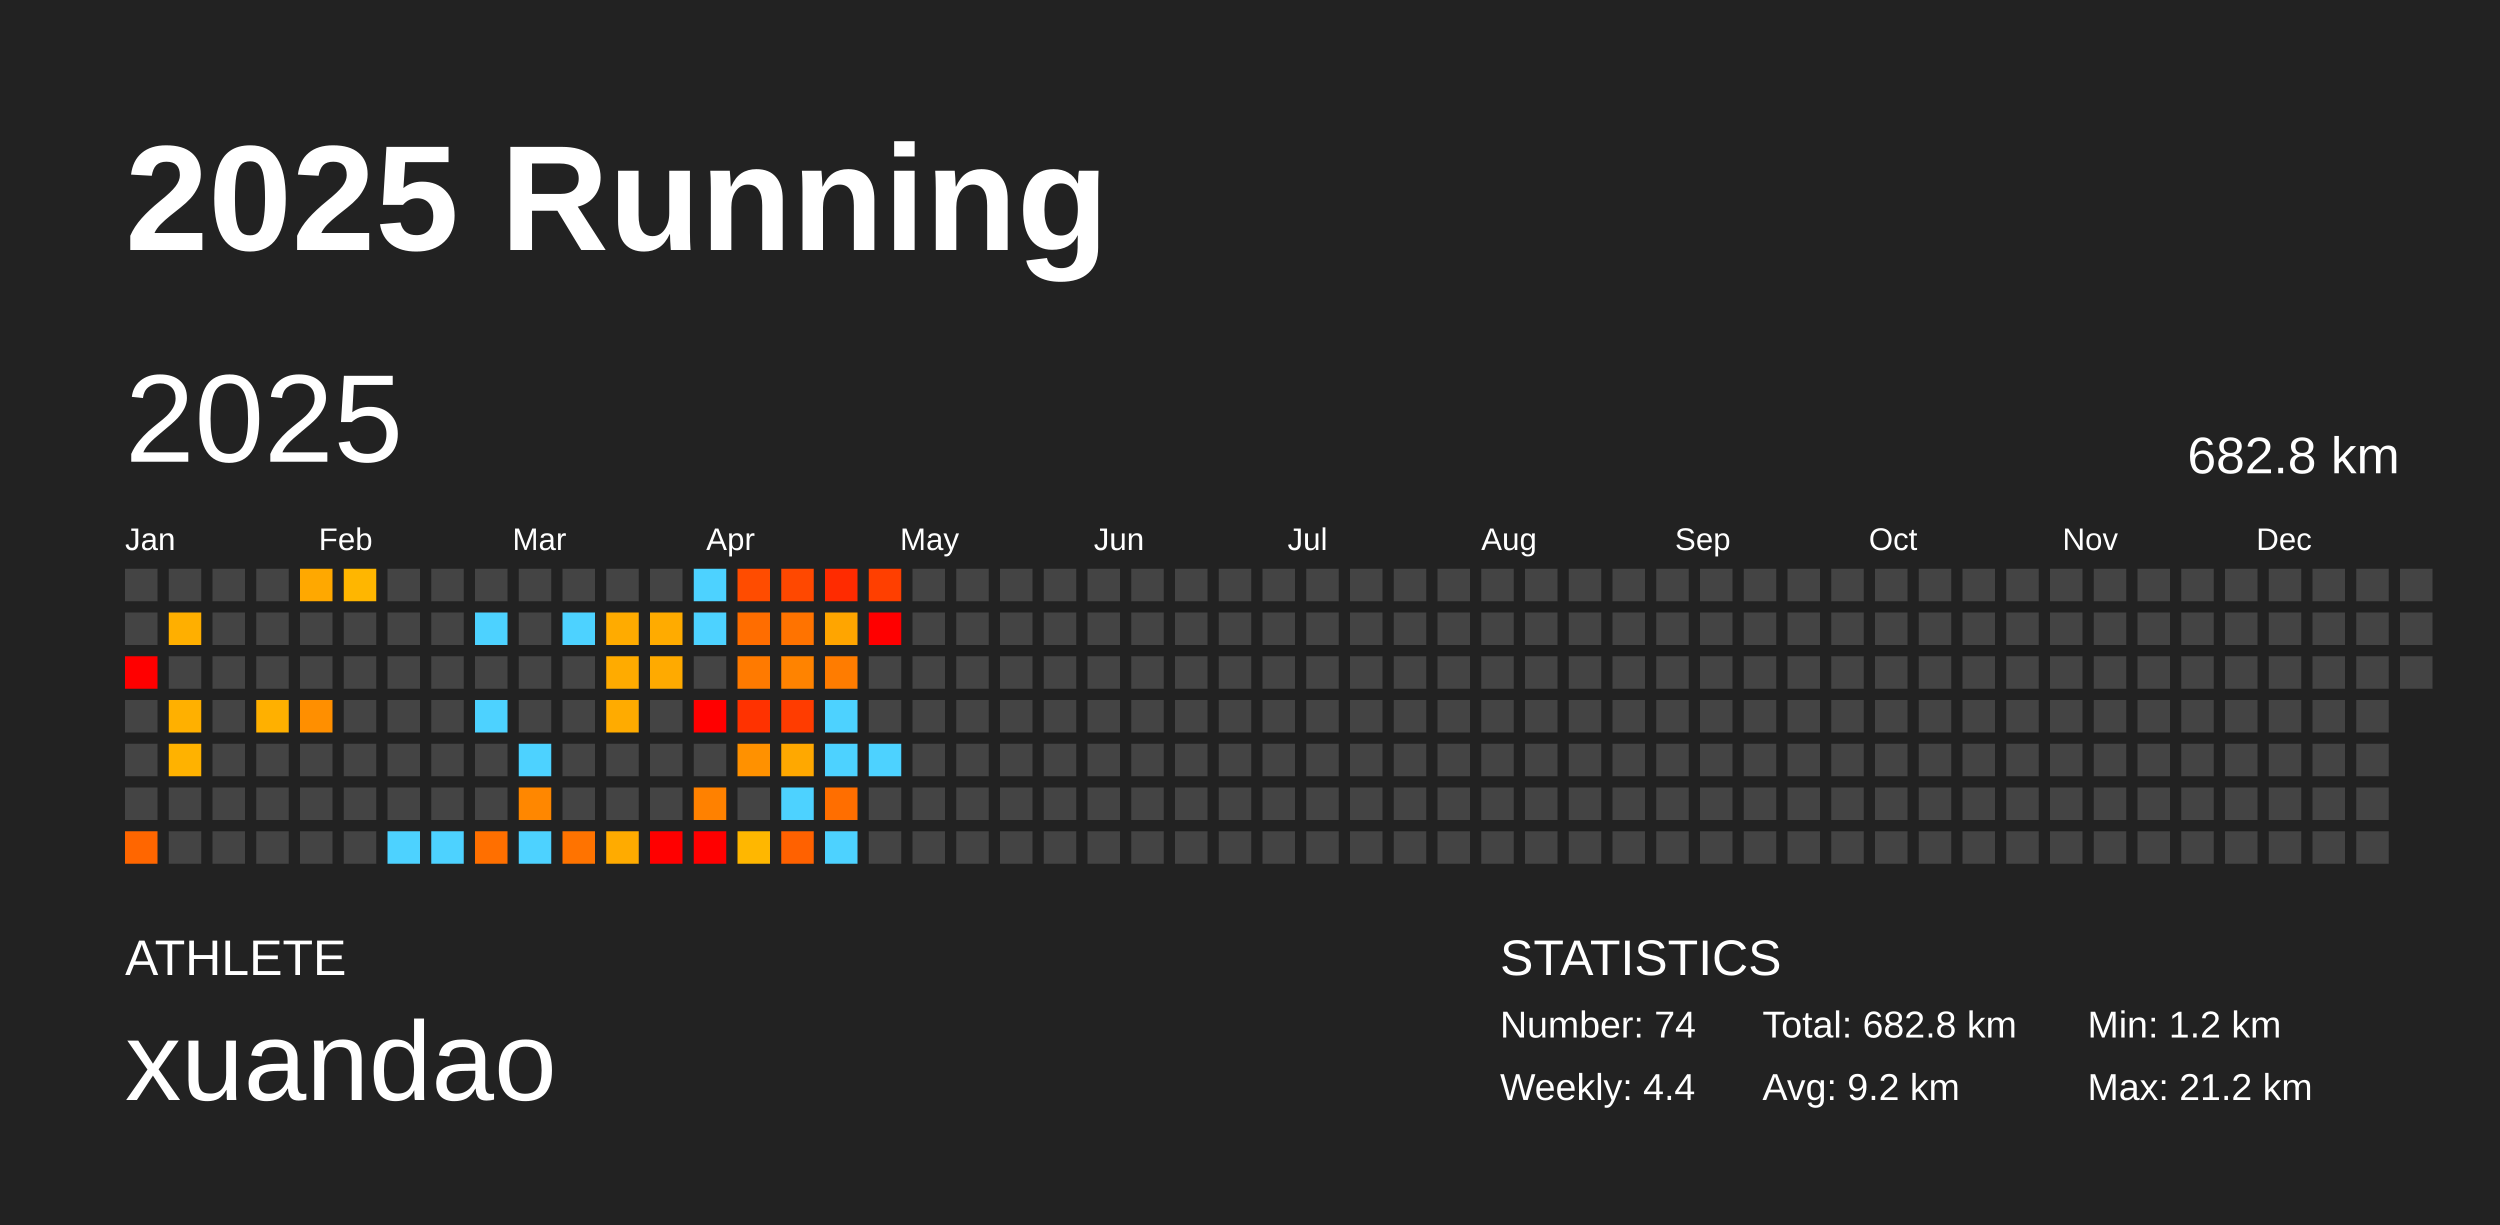
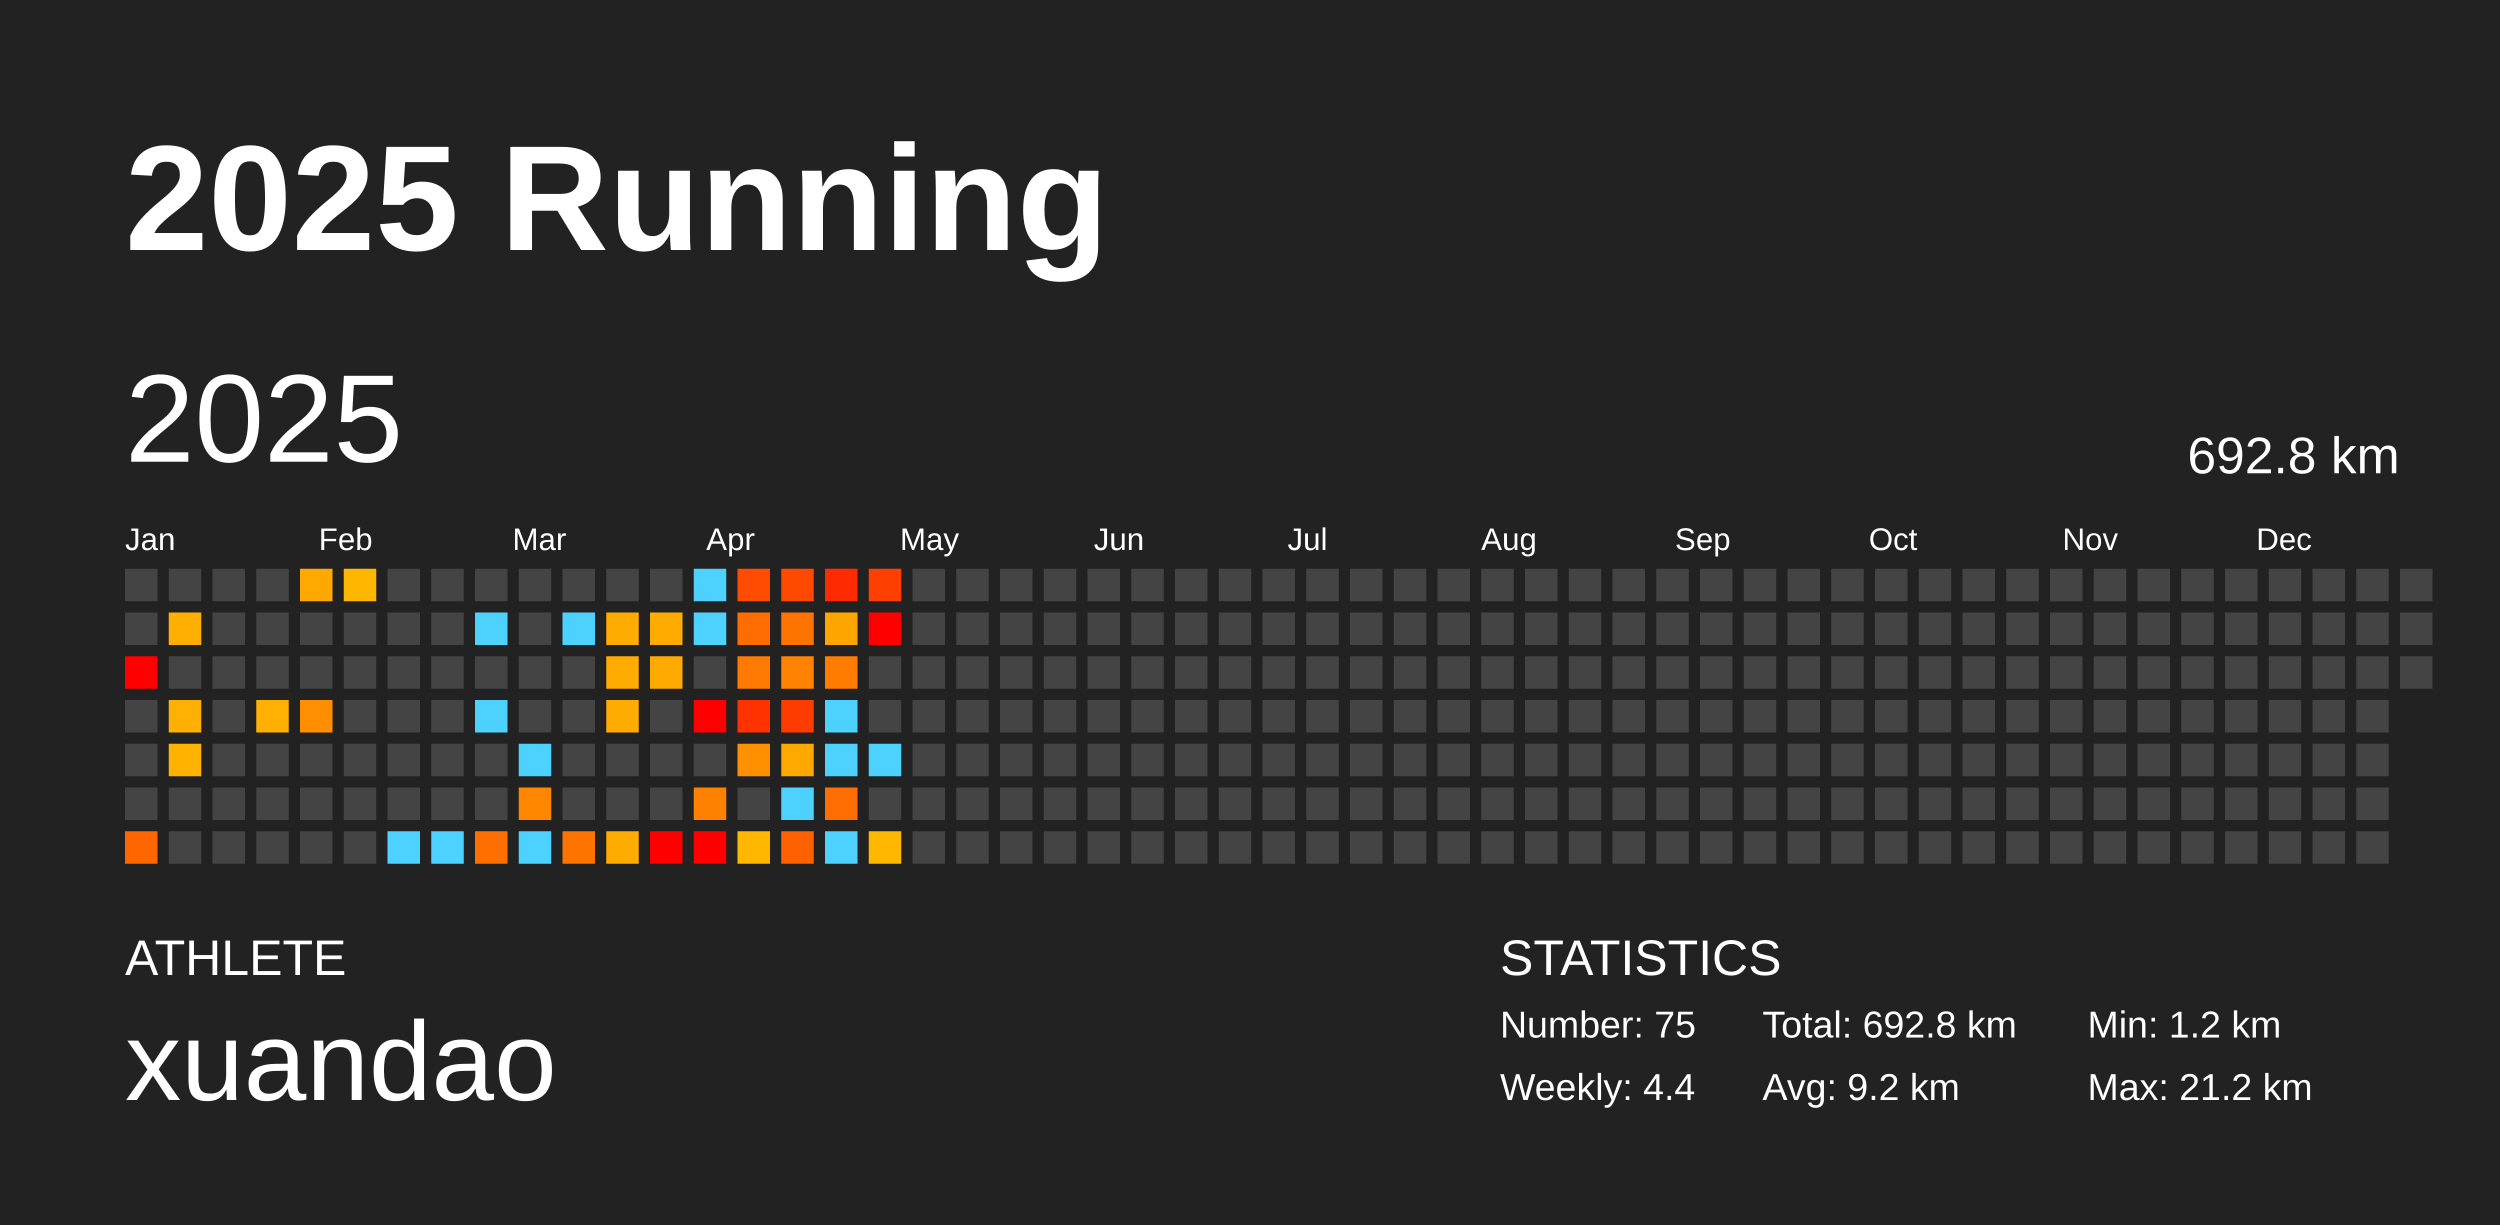
<svg xmlns="http://www.w3.org/2000/svg" baseProfile="full" height="98mm" version="1.1" viewBox="0,0,200,98" width="200mm">
  <defs />
  <rect fill="#222222" height="98" width="200" x="0" y="0" />
  <text fill="#FFFFFF" style="font-size:12px; font-family:Arial; font-weight:bold;" x="10" y="20">2025 Running</text>
  <text fill="#FFFFFF" style="font-size:4px; font-family:Arial" x="10" y="78">ATHLETE</text>
  <text fill="#FFFFFF" style="font-size:9px; font-family:Arial" x="10" y="88">xuandao</text>
  <text fill="#FFFFFF" style="font-size:4px; font-family:Arial" x="120" y="78">STATISTICS</text>
-   <text fill="#FFFFFF" style="font-size:3px; font-family:Arial" x="120" y="83">Number: 74</text>
+   <text fill="#FFFFFF" style="font-size:3px; font-family:Arial" x="120" y="83">Number: 75</text>
  <text fill="#FFFFFF" style="font-size:3px; font-family:Arial" x="120" y="88">Weekly: 4.4</text>
-   <text fill="#FFFFFF" style="font-size:3px; font-family:Arial" x="141" y="83">Total: 682.8 km</text>
+   <text fill="#FFFFFF" style="font-size:3px; font-family:Arial" x="141" y="83">Total: 692.8 km</text>
  <text fill="#FFFFFF" style="font-size:3px; font-family:Arial" x="141" y="88">Avg: 9.2 km</text>
  <text fill="#FFFFFF" style="font-size:3px; font-family:Arial" x="167" y="83">Min: 1.2 km</text>
  <text fill="#FFFFFF" style="font-size:3px; font-family:Arial" x="167" y="88">Max: 21.2 km</text>
  <text dominant-baseline="hanging" fill="#FFFFFF" style="font-size:10.0px; font-family:Arial;" x="10" y="30">2025</text>
-   <text dominant-baseline="hanging" fill="#FFFFFF" style="font-size:4.125px; font-family:Arial;" x="175" y="35">682.8 km</text>
+   <text dominant-baseline="hanging" fill="#FFFFFF" style="font-size:4.125px; font-family:Arial;" x="175" y="35">692.8 km</text>
  <text fill="#FFFFFF" style="font-size:2.5px; font-family:Arial" x="10.0" y="44">Jan</text>
  <text fill="#FFFFFF" style="font-size:2.5px; font-family:Arial" x="25.5" y="44">Feb</text>
  <text fill="#FFFFFF" style="font-size:2.5px; font-family:Arial" x="41.0" y="44">Mar</text>
  <text fill="#FFFFFF" style="font-size:2.5px; font-family:Arial" x="56.5" y="44">Apr</text>
  <text fill="#FFFFFF" style="font-size:2.5px; font-family:Arial" x="72.0" y="44">May</text>
  <text fill="#FFFFFF" style="font-size:2.5px; font-family:Arial" x="87.5" y="44">Jun</text>
  <text fill="#FFFFFF" style="font-size:2.5px; font-family:Arial" x="103.0" y="44">Jul</text>
  <text fill="#FFFFFF" style="font-size:2.5px; font-family:Arial" x="118.5" y="44">Aug</text>
  <text fill="#FFFFFF" style="font-size:2.5px; font-family:Arial" x="134.0" y="44">Sep</text>
  <text fill="#FFFFFF" style="font-size:2.5px; font-family:Arial" x="149.5" y="44">Oct</text>
  <text fill="#FFFFFF" style="font-size:2.5px; font-family:Arial" x="165.0" y="44">Nov</text>
  <text fill="#FFFFFF" style="font-size:2.5px; font-family:Arial" x="180.5" y="44">Dec</text>
  <rect fill="#444444" height="2.6" width="2.6" x="10.0" y="45.5" />
  <rect fill="#444444" height="2.6" width="2.6" x="10.0" y="49.0" />
  <rect fill="red" height="2.6" width="2.6" x="10.0" y="52.5" />
  <rect fill="#444444" height="2.6" width="2.6" x="10.0" y="56.0" />
  <rect fill="#444444" height="2.6" width="2.6" x="10.0" y="59.5" />
  <rect fill="#444444" height="2.6" width="2.6" x="10.0" y="63.0" />
  <rect fill="#ff6600" height="2.6" width="2.6" x="10.0" y="66.5" />
  <rect fill="#444444" height="2.6" width="2.6" x="13.5" y="45.5" />
  <rect fill="#ffaf00" height="2.6" width="2.6" x="13.5" y="49.0" />
  <rect fill="#444444" height="2.6" width="2.6" x="13.5" y="52.5" />
  <rect fill="#ffb000" height="2.6" width="2.6" x="13.5" y="56.0" />
  <rect fill="#ffb200" height="2.6" width="2.6" x="13.5" y="59.5" />
  <rect fill="#444444" height="2.6" width="2.6" x="13.5" y="63.0" />
  <rect fill="#444444" height="2.6" width="2.6" x="13.5" y="66.5" />
  <rect fill="#444444" height="2.6" width="2.6" x="17.0" y="45.5" />
  <rect fill="#444444" height="2.6" width="2.6" x="17.0" y="49.0" />
  <rect fill="#444444" height="2.6" width="2.6" x="17.0" y="52.5" />
  <rect fill="#444444" height="2.6" width="2.6" x="17.0" y="56.0" />
  <rect fill="#444444" height="2.6" width="2.6" x="17.0" y="59.5" />
  <rect fill="#444444" height="2.6" width="2.6" x="17.0" y="63.0" />
  <rect fill="#444444" height="2.6" width="2.6" x="17.0" y="66.5" />
  <rect fill="#444444" height="2.6" width="2.6" x="20.5" y="45.5" />
  <rect fill="#444444" height="2.6" width="2.6" x="20.5" y="49.0" />
  <rect fill="#444444" height="2.6" width="2.6" x="20.5" y="52.5" />
  <rect fill="#ffb000" height="2.6" width="2.6" x="20.5" y="56.0" />
  <rect fill="#444444" height="2.6" width="2.6" x="20.5" y="59.5" />
  <rect fill="#444444" height="2.6" width="2.6" x="20.5" y="63.0" />
  <rect fill="#444444" height="2.6" width="2.6" x="20.5" y="66.5" />
  <rect fill="#ffa800" height="2.6" width="2.6" x="24.0" y="45.5" />
  <rect fill="#444444" height="2.6" width="2.6" x="24.0" y="49.0" />
  <rect fill="#444444" height="2.6" width="2.6" x="24.0" y="52.5" />
  <rect fill="#ff8f00" height="2.6" width="2.6" x="24.0" y="56.0" />
  <rect fill="#444444" height="2.6" width="2.6" x="24.0" y="59.5" />
  <rect fill="#444444" height="2.6" width="2.6" x="24.0" y="63.0" />
  <rect fill="#444444" height="2.6" width="2.6" x="24.0" y="66.5" />
  <rect fill="#ffb600" height="2.6" width="2.6" x="27.5" y="45.5" />
  <rect fill="#444444" height="2.6" width="2.6" x="27.5" y="49.0" />
  <rect fill="#444444" height="2.6" width="2.6" x="27.5" y="52.5" />
  <rect fill="#444444" height="2.6" width="2.6" x="27.5" y="56.0" />
  <rect fill="#444444" height="2.6" width="2.6" x="27.5" y="59.5" />
  <rect fill="#444444" height="2.6" width="2.6" x="27.5" y="63.0" />
  <rect fill="#444444" height="2.6" width="2.6" x="27.5" y="66.5" />
  <rect fill="#444444" height="2.6" width="2.6" x="31.0" y="45.5" />
  <rect fill="#444444" height="2.6" width="2.6" x="31.0" y="49.0" />
  <rect fill="#444444" height="2.6" width="2.6" x="31.0" y="52.5" />
  <rect fill="#444444" height="2.6" width="2.6" x="31.0" y="56.0" />
  <rect fill="#444444" height="2.6" width="2.6" x="31.0" y="59.5" />
  <rect fill="#444444" height="2.6" width="2.6" x="31.0" y="63.0" />
  <rect fill="#4dd2ff" height="2.6" width="2.6" x="31.0" y="66.5" />
  <rect fill="#444444" height="2.6" width="2.6" x="34.5" y="45.5" />
  <rect fill="#444444" height="2.6" width="2.6" x="34.5" y="49.0" />
  <rect fill="#444444" height="2.6" width="2.6" x="34.5" y="52.5" />
  <rect fill="#444444" height="2.6" width="2.6" x="34.5" y="56.0" />
  <rect fill="#444444" height="2.6" width="2.6" x="34.5" y="59.5" />
  <rect fill="#444444" height="2.6" width="2.6" x="34.5" y="63.0" />
  <rect fill="#4dd2ff" height="2.6" width="2.6" x="34.5" y="66.5" />
  <rect fill="#444444" height="2.6" width="2.6" x="38.0" y="45.5" />
  <rect fill="#4dd2ff" height="2.6" width="2.6" x="38.0" y="49.0" />
  <rect fill="#444444" height="2.6" width="2.6" x="38.0" y="52.5" />
  <rect fill="#4dd2ff" height="2.6" width="2.6" x="38.0" y="56.0" />
  <rect fill="#444444" height="2.6" width="2.6" x="38.0" y="59.5" />
  <rect fill="#444444" height="2.6" width="2.6" x="38.0" y="63.0" />
  <rect fill="#ff6f00" height="2.6" width="2.6" x="38.0" y="66.5" />
  <rect fill="#444444" height="2.6" width="2.6" x="41.5" y="45.5" />
  <rect fill="#444444" height="2.6" width="2.6" x="41.5" y="49.0" />
  <rect fill="#444444" height="2.6" width="2.6" x="41.5" y="52.5" />
  <rect fill="#444444" height="2.6" width="2.6" x="41.5" y="56.0" />
  <rect fill="#4dd2ff" height="2.6" width="2.6" x="41.5" y="59.5" />
  <rect fill="#ff8700" height="2.6" width="2.6" x="41.5" y="63.0" />
  <rect fill="#4dd2ff" height="2.6" width="2.6" x="41.5" y="66.5" />
  <rect fill="#444444" height="2.6" width="2.6" x="45.0" y="45.5" />
  <rect fill="#4dd2ff" height="2.6" width="2.6" x="45.0" y="49.0" />
  <rect fill="#444444" height="2.6" width="2.6" x="45.0" y="52.5" />
  <rect fill="#444444" height="2.6" width="2.6" x="45.0" y="56.0" />
  <rect fill="#444444" height="2.6" width="2.6" x="45.0" y="59.5" />
  <rect fill="#444444" height="2.6" width="2.6" x="45.0" y="63.0" />
  <rect fill="#ff7300" height="2.6" width="2.6" x="45.0" y="66.5" />
  <rect fill="#444444" height="2.6" width="2.6" x="48.5" y="45.5" />
  <rect fill="#ffab00" height="2.6" width="2.6" x="48.5" y="49.0" />
  <rect fill="#ffab00" height="2.6" width="2.6" x="48.5" y="52.5" />
  <rect fill="#ffab00" height="2.6" width="2.6" x="48.5" y="56.0" />
  <rect fill="#444444" height="2.6" width="2.6" x="48.5" y="59.5" />
  <rect fill="#444444" height="2.6" width="2.6" x="48.5" y="63.0" />
  <rect fill="#ffab00" height="2.6" width="2.6" x="48.5" y="66.5" />
  <rect fill="#444444" height="2.6" width="2.6" x="52.0" y="45.5" />
  <rect fill="#ffab00" height="2.6" width="2.6" x="52.0" y="49.0" />
  <rect fill="#ffaa00" height="2.6" width="2.6" x="52.0" y="52.5" />
  <rect fill="#444444" height="2.6" width="2.6" x="52.0" y="56.0" />
  <rect fill="#444444" height="2.6" width="2.6" x="52.0" y="59.5" />
  <rect fill="#444444" height="2.6" width="2.6" x="52.0" y="63.0" />
  <rect fill="red" height="2.6" width="2.6" x="52.0" y="66.5" />
  <rect fill="#4dd2ff" height="2.6" width="2.6" x="55.5" y="45.5" />
  <rect fill="#4dd2ff" height="2.6" width="2.6" x="55.5" y="49.0" />
  <rect fill="#444444" height="2.6" width="2.6" x="55.5" y="52.5" />
  <rect fill="red" height="2.6" width="2.6" x="55.5" y="56.0" />
  <rect fill="#444444" height="2.6" width="2.6" x="55.5" y="59.5" />
  <rect fill="#ff8100" height="2.6" width="2.6" x="55.5" y="63.0" />
  <rect fill="red" height="2.6" width="2.6" x="55.5" y="66.5" />
  <rect fill="#ff4c00" height="2.6" width="2.6" x="59.0" y="45.5" />
  <rect fill="#ff6d00" height="2.6" width="2.6" x="59.0" y="49.0" />
  <rect fill="#ff7a00" height="2.6" width="2.6" x="59.0" y="52.5" />
  <rect fill="#ff3200" height="2.6" width="2.6" x="59.0" y="56.0" />
  <rect fill="#ff9100" height="2.6" width="2.6" x="59.0" y="59.5" />
  <rect fill="#444444" height="2.6" width="2.6" x="59.0" y="63.0" />
  <rect fill="#ffb700" height="2.6" width="2.6" x="59.0" y="66.5" />
  <rect fill="#ff4800" height="2.6" width="2.6" x="62.5" y="45.5" />
  <rect fill="#ff7300" height="2.6" width="2.6" x="62.5" y="49.0" />
  <rect fill="#ff8300" height="2.6" width="2.6" x="62.5" y="52.5" />
  <rect fill="#ff3c00" height="2.6" width="2.6" x="62.5" y="56.0" />
  <rect fill="#ffa800" height="2.6" width="2.6" x="62.5" y="59.5" />
  <rect fill="#4dd2ff" height="2.6" width="2.6" x="62.5" y="63.0" />
  <rect fill="#ff6100" height="2.6" width="2.6" x="62.5" y="66.5" />
  <rect fill="#ff2b00" height="2.6" width="2.6" x="66.0" y="45.5" />
  <rect fill="#ffa500" height="2.6" width="2.6" x="66.0" y="49.0" />
  <rect fill="#ff7c00" height="2.6" width="2.6" x="66.0" y="52.5" />
  <rect fill="#4dd2ff" height="2.6" width="2.6" x="66.0" y="56.0" />
  <rect fill="#4dd2ff" height="2.6" width="2.6" x="66.0" y="59.5" />
  <rect fill="#ff6e00" height="2.6" width="2.6" x="66.0" y="63.0" />
  <rect fill="#4dd2ff" height="2.6" width="2.6" x="66.0" y="66.5" />
  <rect fill="#ff3f00" height="2.6" width="2.6" x="69.5" y="45.5" />
  <rect fill="red" height="2.6" width="2.6" x="69.5" y="49.0" />
  <rect fill="#444444" height="2.6" width="2.6" x="69.5" y="52.5" />
  <rect fill="#444444" height="2.6" width="2.6" x="69.5" y="56.0" />
  <rect fill="#4dd2ff" height="2.6" width="2.6" x="69.5" y="59.5" />
  <rect fill="#444444" height="2.6" width="2.6" x="69.5" y="63.0" />
-   <rect fill="#444444" height="2.6" width="2.6" x="69.5" y="66.5" />
+   <rect fill="#ffb700" height="2.6" width="2.6" x="69.5" y="66.5" />
  <rect fill="#444444" height="2.6" width="2.6" x="73.0" y="45.5" />
  <rect fill="#444444" height="2.6" width="2.6" x="73.0" y="49.0" />
  <rect fill="#444444" height="2.6" width="2.6" x="73.0" y="52.5" />
  <rect fill="#444444" height="2.6" width="2.6" x="73.0" y="56.0" />
  <rect fill="#444444" height="2.6" width="2.6" x="73.0" y="59.5" />
  <rect fill="#444444" height="2.6" width="2.6" x="73.0" y="63.0" />
  <rect fill="#444444" height="2.6" width="2.6" x="73.0" y="66.5" />
  <rect fill="#444444" height="2.6" width="2.6" x="76.5" y="45.5" />
  <rect fill="#444444" height="2.6" width="2.6" x="76.5" y="49.0" />
  <rect fill="#444444" height="2.6" width="2.6" x="76.5" y="52.5" />
  <rect fill="#444444" height="2.6" width="2.6" x="76.5" y="56.0" />
  <rect fill="#444444" height="2.6" width="2.6" x="76.5" y="59.5" />
  <rect fill="#444444" height="2.6" width="2.6" x="76.5" y="63.0" />
  <rect fill="#444444" height="2.6" width="2.6" x="76.5" y="66.5" />
  <rect fill="#444444" height="2.6" width="2.6" x="80.0" y="45.5" />
  <rect fill="#444444" height="2.6" width="2.6" x="80.0" y="49.0" />
  <rect fill="#444444" height="2.6" width="2.6" x="80.0" y="52.5" />
  <rect fill="#444444" height="2.6" width="2.6" x="80.0" y="56.0" />
  <rect fill="#444444" height="2.6" width="2.6" x="80.0" y="59.5" />
  <rect fill="#444444" height="2.6" width="2.6" x="80.0" y="63.0" />
  <rect fill="#444444" height="2.6" width="2.6" x="80.0" y="66.5" />
  <rect fill="#444444" height="2.6" width="2.6" x="83.5" y="45.5" />
  <rect fill="#444444" height="2.6" width="2.6" x="83.5" y="49.0" />
  <rect fill="#444444" height="2.6" width="2.6" x="83.5" y="52.5" />
  <rect fill="#444444" height="2.6" width="2.6" x="83.5" y="56.0" />
  <rect fill="#444444" height="2.6" width="2.6" x="83.5" y="59.5" />
  <rect fill="#444444" height="2.6" width="2.6" x="83.5" y="63.0" />
  <rect fill="#444444" height="2.6" width="2.6" x="83.5" y="66.5" />
  <rect fill="#444444" height="2.6" width="2.6" x="87.0" y="45.5" />
  <rect fill="#444444" height="2.6" width="2.6" x="87.0" y="49.0" />
  <rect fill="#444444" height="2.6" width="2.6" x="87.0" y="52.5" />
  <rect fill="#444444" height="2.6" width="2.6" x="87.0" y="56.0" />
  <rect fill="#444444" height="2.6" width="2.6" x="87.0" y="59.5" />
  <rect fill="#444444" height="2.6" width="2.6" x="87.0" y="63.0" />
  <rect fill="#444444" height="2.6" width="2.6" x="87.0" y="66.5" />
  <rect fill="#444444" height="2.6" width="2.6" x="90.5" y="45.5" />
  <rect fill="#444444" height="2.6" width="2.6" x="90.5" y="49.0" />
  <rect fill="#444444" height="2.6" width="2.6" x="90.5" y="52.5" />
  <rect fill="#444444" height="2.6" width="2.6" x="90.5" y="56.0" />
  <rect fill="#444444" height="2.6" width="2.6" x="90.5" y="59.5" />
  <rect fill="#444444" height="2.6" width="2.6" x="90.5" y="63.0" />
  <rect fill="#444444" height="2.6" width="2.6" x="90.5" y="66.5" />
  <rect fill="#444444" height="2.6" width="2.6" x="94.0" y="45.5" />
  <rect fill="#444444" height="2.6" width="2.6" x="94.0" y="49.0" />
  <rect fill="#444444" height="2.6" width="2.6" x="94.0" y="52.5" />
  <rect fill="#444444" height="2.6" width="2.6" x="94.0" y="56.0" />
  <rect fill="#444444" height="2.6" width="2.6" x="94.0" y="59.5" />
  <rect fill="#444444" height="2.6" width="2.6" x="94.0" y="63.0" />
  <rect fill="#444444" height="2.6" width="2.6" x="94.0" y="66.5" />
  <rect fill="#444444" height="2.6" width="2.6" x="97.5" y="45.5" />
  <rect fill="#444444" height="2.6" width="2.6" x="97.5" y="49.0" />
  <rect fill="#444444" height="2.6" width="2.6" x="97.5" y="52.5" />
  <rect fill="#444444" height="2.6" width="2.6" x="97.5" y="56.0" />
  <rect fill="#444444" height="2.6" width="2.6" x="97.5" y="59.5" />
  <rect fill="#444444" height="2.6" width="2.6" x="97.5" y="63.0" />
  <rect fill="#444444" height="2.6" width="2.6" x="97.5" y="66.5" />
  <rect fill="#444444" height="2.6" width="2.6" x="101.0" y="45.5" />
  <rect fill="#444444" height="2.6" width="2.6" x="101.0" y="49.0" />
  <rect fill="#444444" height="2.6" width="2.6" x="101.0" y="52.5" />
  <rect fill="#444444" height="2.6" width="2.6" x="101.0" y="56.0" />
  <rect fill="#444444" height="2.6" width="2.6" x="101.0" y="59.5" />
  <rect fill="#444444" height="2.6" width="2.6" x="101.0" y="63.0" />
  <rect fill="#444444" height="2.6" width="2.6" x="101.0" y="66.5" />
  <rect fill="#444444" height="2.6" width="2.6" x="104.5" y="45.5" />
  <rect fill="#444444" height="2.6" width="2.6" x="104.5" y="49.0" />
  <rect fill="#444444" height="2.6" width="2.6" x="104.5" y="52.5" />
  <rect fill="#444444" height="2.6" width="2.6" x="104.5" y="56.0" />
  <rect fill="#444444" height="2.6" width="2.6" x="104.5" y="59.5" />
  <rect fill="#444444" height="2.6" width="2.6" x="104.5" y="63.0" />
  <rect fill="#444444" height="2.6" width="2.6" x="104.5" y="66.5" />
  <rect fill="#444444" height="2.6" width="2.6" x="108.0" y="45.5" />
  <rect fill="#444444" height="2.6" width="2.6" x="108.0" y="49.0" />
  <rect fill="#444444" height="2.6" width="2.6" x="108.0" y="52.5" />
  <rect fill="#444444" height="2.6" width="2.6" x="108.0" y="56.0" />
  <rect fill="#444444" height="2.6" width="2.6" x="108.0" y="59.5" />
  <rect fill="#444444" height="2.6" width="2.6" x="108.0" y="63.0" />
  <rect fill="#444444" height="2.6" width="2.6" x="108.0" y="66.5" />
  <rect fill="#444444" height="2.6" width="2.6" x="111.5" y="45.5" />
  <rect fill="#444444" height="2.6" width="2.6" x="111.5" y="49.0" />
  <rect fill="#444444" height="2.6" width="2.6" x="111.5" y="52.5" />
  <rect fill="#444444" height="2.6" width="2.6" x="111.5" y="56.0" />
  <rect fill="#444444" height="2.6" width="2.6" x="111.5" y="59.5" />
  <rect fill="#444444" height="2.6" width="2.6" x="111.5" y="63.0" />
  <rect fill="#444444" height="2.6" width="2.6" x="111.5" y="66.5" />
  <rect fill="#444444" height="2.6" width="2.6" x="115.0" y="45.5" />
  <rect fill="#444444" height="2.6" width="2.6" x="115.0" y="49.0" />
  <rect fill="#444444" height="2.6" width="2.6" x="115.0" y="52.5" />
  <rect fill="#444444" height="2.6" width="2.6" x="115.0" y="56.0" />
  <rect fill="#444444" height="2.6" width="2.6" x="115.0" y="59.5" />
  <rect fill="#444444" height="2.6" width="2.6" x="115.0" y="63.0" />
  <rect fill="#444444" height="2.6" width="2.6" x="115.0" y="66.5" />
  <rect fill="#444444" height="2.6" width="2.6" x="118.5" y="45.5" />
  <rect fill="#444444" height="2.6" width="2.6" x="118.5" y="49.0" />
  <rect fill="#444444" height="2.6" width="2.6" x="118.5" y="52.5" />
  <rect fill="#444444" height="2.6" width="2.6" x="118.5" y="56.0" />
  <rect fill="#444444" height="2.6" width="2.6" x="118.5" y="59.5" />
  <rect fill="#444444" height="2.6" width="2.6" x="118.5" y="63.0" />
  <rect fill="#444444" height="2.6" width="2.6" x="118.5" y="66.5" />
  <rect fill="#444444" height="2.6" width="2.6" x="122.0" y="45.5" />
  <rect fill="#444444" height="2.6" width="2.6" x="122.0" y="49.0" />
  <rect fill="#444444" height="2.6" width="2.6" x="122.0" y="52.5" />
  <rect fill="#444444" height="2.6" width="2.6" x="122.0" y="56.0" />
  <rect fill="#444444" height="2.6" width="2.6" x="122.0" y="59.5" />
  <rect fill="#444444" height="2.6" width="2.6" x="122.0" y="63.0" />
  <rect fill="#444444" height="2.6" width="2.6" x="122.0" y="66.5" />
  <rect fill="#444444" height="2.6" width="2.6" x="125.5" y="45.5" />
  <rect fill="#444444" height="2.6" width="2.6" x="125.5" y="49.0" />
  <rect fill="#444444" height="2.6" width="2.6" x="125.5" y="52.5" />
  <rect fill="#444444" height="2.6" width="2.6" x="125.5" y="56.0" />
  <rect fill="#444444" height="2.6" width="2.6" x="125.5" y="59.5" />
  <rect fill="#444444" height="2.6" width="2.6" x="125.5" y="63.0" />
  <rect fill="#444444" height="2.6" width="2.6" x="125.5" y="66.5" />
  <rect fill="#444444" height="2.6" width="2.6" x="129.0" y="45.5" />
  <rect fill="#444444" height="2.6" width="2.6" x="129.0" y="49.0" />
  <rect fill="#444444" height="2.6" width="2.6" x="129.0" y="52.5" />
  <rect fill="#444444" height="2.6" width="2.6" x="129.0" y="56.0" />
  <rect fill="#444444" height="2.6" width="2.6" x="129.0" y="59.5" />
  <rect fill="#444444" height="2.6" width="2.6" x="129.0" y="63.0" />
  <rect fill="#444444" height="2.6" width="2.6" x="129.0" y="66.5" />
  <rect fill="#444444" height="2.6" width="2.6" x="132.5" y="45.5" />
  <rect fill="#444444" height="2.6" width="2.6" x="132.5" y="49.0" />
  <rect fill="#444444" height="2.6" width="2.6" x="132.5" y="52.5" />
  <rect fill="#444444" height="2.6" width="2.6" x="132.5" y="56.0" />
  <rect fill="#444444" height="2.6" width="2.6" x="132.5" y="59.5" />
  <rect fill="#444444" height="2.6" width="2.6" x="132.5" y="63.0" />
  <rect fill="#444444" height="2.6" width="2.6" x="132.5" y="66.5" />
  <rect fill="#444444" height="2.6" width="2.6" x="136.0" y="45.5" />
  <rect fill="#444444" height="2.6" width="2.6" x="136.0" y="49.0" />
  <rect fill="#444444" height="2.6" width="2.6" x="136.0" y="52.5" />
  <rect fill="#444444" height="2.6" width="2.6" x="136.0" y="56.0" />
  <rect fill="#444444" height="2.6" width="2.6" x="136.0" y="59.5" />
  <rect fill="#444444" height="2.6" width="2.6" x="136.0" y="63.0" />
  <rect fill="#444444" height="2.6" width="2.6" x="136.0" y="66.5" />
  <rect fill="#444444" height="2.6" width="2.6" x="139.5" y="45.5" />
  <rect fill="#444444" height="2.6" width="2.6" x="139.5" y="49.0" />
  <rect fill="#444444" height="2.6" width="2.6" x="139.5" y="52.5" />
  <rect fill="#444444" height="2.6" width="2.6" x="139.5" y="56.0" />
  <rect fill="#444444" height="2.6" width="2.6" x="139.5" y="59.5" />
  <rect fill="#444444" height="2.6" width="2.6" x="139.5" y="63.0" />
  <rect fill="#444444" height="2.6" width="2.6" x="139.5" y="66.5" />
  <rect fill="#444444" height="2.6" width="2.6" x="143.0" y="45.5" />
  <rect fill="#444444" height="2.6" width="2.6" x="143.0" y="49.0" />
  <rect fill="#444444" height="2.6" width="2.6" x="143.0" y="52.5" />
  <rect fill="#444444" height="2.6" width="2.6" x="143.0" y="56.0" />
  <rect fill="#444444" height="2.6" width="2.6" x="143.0" y="59.5" />
  <rect fill="#444444" height="2.6" width="2.6" x="143.0" y="63.0" />
  <rect fill="#444444" height="2.6" width="2.6" x="143.0" y="66.5" />
  <rect fill="#444444" height="2.6" width="2.6" x="146.5" y="45.5" />
  <rect fill="#444444" height="2.6" width="2.6" x="146.5" y="49.0" />
  <rect fill="#444444" height="2.6" width="2.6" x="146.5" y="52.5" />
  <rect fill="#444444" height="2.6" width="2.6" x="146.5" y="56.0" />
  <rect fill="#444444" height="2.6" width="2.6" x="146.5" y="59.5" />
  <rect fill="#444444" height="2.6" width="2.6" x="146.5" y="63.0" />
  <rect fill="#444444" height="2.6" width="2.6" x="146.5" y="66.5" />
  <rect fill="#444444" height="2.6" width="2.6" x="150.0" y="45.5" />
  <rect fill="#444444" height="2.6" width="2.6" x="150.0" y="49.0" />
  <rect fill="#444444" height="2.6" width="2.6" x="150.0" y="52.5" />
  <rect fill="#444444" height="2.6" width="2.6" x="150.0" y="56.0" />
  <rect fill="#444444" height="2.6" width="2.6" x="150.0" y="59.5" />
  <rect fill="#444444" height="2.6" width="2.6" x="150.0" y="63.0" />
  <rect fill="#444444" height="2.6" width="2.6" x="150.0" y="66.5" />
  <rect fill="#444444" height="2.6" width="2.6" x="153.5" y="45.5" />
  <rect fill="#444444" height="2.6" width="2.6" x="153.5" y="49.0" />
  <rect fill="#444444" height="2.6" width="2.6" x="153.5" y="52.5" />
  <rect fill="#444444" height="2.6" width="2.6" x="153.5" y="56.0" />
  <rect fill="#444444" height="2.6" width="2.6" x="153.5" y="59.5" />
  <rect fill="#444444" height="2.6" width="2.6" x="153.5" y="63.0" />
  <rect fill="#444444" height="2.6" width="2.6" x="153.5" y="66.5" />
  <rect fill="#444444" height="2.6" width="2.6" x="157.0" y="45.5" />
  <rect fill="#444444" height="2.6" width="2.6" x="157.0" y="49.0" />
  <rect fill="#444444" height="2.6" width="2.6" x="157.0" y="52.5" />
  <rect fill="#444444" height="2.6" width="2.6" x="157.0" y="56.0" />
  <rect fill="#444444" height="2.6" width="2.6" x="157.0" y="59.5" />
  <rect fill="#444444" height="2.6" width="2.6" x="157.0" y="63.0" />
  <rect fill="#444444" height="2.6" width="2.6" x="157.0" y="66.5" />
  <rect fill="#444444" height="2.6" width="2.6" x="160.5" y="45.5" />
  <rect fill="#444444" height="2.6" width="2.6" x="160.5" y="49.0" />
  <rect fill="#444444" height="2.6" width="2.6" x="160.5" y="52.5" />
  <rect fill="#444444" height="2.6" width="2.6" x="160.5" y="56.0" />
  <rect fill="#444444" height="2.6" width="2.6" x="160.5" y="59.5" />
  <rect fill="#444444" height="2.6" width="2.6" x="160.5" y="63.0" />
  <rect fill="#444444" height="2.6" width="2.6" x="160.5" y="66.5" />
  <rect fill="#444444" height="2.6" width="2.6" x="164.0" y="45.5" />
  <rect fill="#444444" height="2.6" width="2.6" x="164.0" y="49.0" />
  <rect fill="#444444" height="2.6" width="2.6" x="164.0" y="52.5" />
  <rect fill="#444444" height="2.6" width="2.6" x="164.0" y="56.0" />
  <rect fill="#444444" height="2.6" width="2.6" x="164.0" y="59.5" />
  <rect fill="#444444" height="2.6" width="2.6" x="164.0" y="63.0" />
  <rect fill="#444444" height="2.6" width="2.6" x="164.0" y="66.5" />
  <rect fill="#444444" height="2.6" width="2.6" x="167.5" y="45.5" />
  <rect fill="#444444" height="2.6" width="2.6" x="167.5" y="49.0" />
  <rect fill="#444444" height="2.6" width="2.6" x="167.5" y="52.5" />
  <rect fill="#444444" height="2.6" width="2.6" x="167.5" y="56.0" />
  <rect fill="#444444" height="2.6" width="2.6" x="167.5" y="59.5" />
  <rect fill="#444444" height="2.6" width="2.6" x="167.5" y="63.0" />
  <rect fill="#444444" height="2.6" width="2.6" x="167.5" y="66.5" />
  <rect fill="#444444" height="2.6" width="2.6" x="171.0" y="45.5" />
  <rect fill="#444444" height="2.6" width="2.6" x="171.0" y="49.0" />
  <rect fill="#444444" height="2.6" width="2.6" x="171.0" y="52.5" />
  <rect fill="#444444" height="2.6" width="2.6" x="171.0" y="56.0" />
  <rect fill="#444444" height="2.6" width="2.6" x="171.0" y="59.5" />
  <rect fill="#444444" height="2.6" width="2.6" x="171.0" y="63.0" />
  <rect fill="#444444" height="2.6" width="2.6" x="171.0" y="66.5" />
  <rect fill="#444444" height="2.6" width="2.6" x="174.5" y="45.5" />
  <rect fill="#444444" height="2.6" width="2.6" x="174.5" y="49.0" />
  <rect fill="#444444" height="2.6" width="2.6" x="174.5" y="52.5" />
  <rect fill="#444444" height="2.6" width="2.6" x="174.5" y="56.0" />
  <rect fill="#444444" height="2.6" width="2.6" x="174.5" y="59.5" />
  <rect fill="#444444" height="2.6" width="2.6" x="174.5" y="63.0" />
  <rect fill="#444444" height="2.6" width="2.6" x="174.5" y="66.5" />
  <rect fill="#444444" height="2.6" width="2.6" x="178.0" y="45.5" />
  <rect fill="#444444" height="2.6" width="2.6" x="178.0" y="49.0" />
  <rect fill="#444444" height="2.6" width="2.6" x="178.0" y="52.5" />
  <rect fill="#444444" height="2.6" width="2.6" x="178.0" y="56.0" />
  <rect fill="#444444" height="2.6" width="2.6" x="178.0" y="59.5" />
  <rect fill="#444444" height="2.6" width="2.6" x="178.0" y="63.0" />
  <rect fill="#444444" height="2.6" width="2.6" x="178.0" y="66.5" />
  <rect fill="#444444" height="2.6" width="2.6" x="181.5" y="45.5" />
  <rect fill="#444444" height="2.6" width="2.6" x="181.5" y="49.0" />
  <rect fill="#444444" height="2.6" width="2.6" x="181.5" y="52.5" />
  <rect fill="#444444" height="2.6" width="2.6" x="181.5" y="56.0" />
  <rect fill="#444444" height="2.6" width="2.6" x="181.5" y="59.5" />
  <rect fill="#444444" height="2.6" width="2.6" x="181.5" y="63.0" />
  <rect fill="#444444" height="2.6" width="2.6" x="181.5" y="66.5" />
  <rect fill="#444444" height="2.6" width="2.6" x="185.0" y="45.5" />
  <rect fill="#444444" height="2.6" width="2.6" x="185.0" y="49.0" />
  <rect fill="#444444" height="2.6" width="2.6" x="185.0" y="52.5" />
  <rect fill="#444444" height="2.6" width="2.6" x="185.0" y="56.0" />
  <rect fill="#444444" height="2.6" width="2.6" x="185.0" y="59.5" />
  <rect fill="#444444" height="2.6" width="2.6" x="185.0" y="63.0" />
  <rect fill="#444444" height="2.6" width="2.6" x="185.0" y="66.5" />
  <rect fill="#444444" height="2.6" width="2.6" x="188.5" y="45.5" />
  <rect fill="#444444" height="2.6" width="2.6" x="188.5" y="49.0" />
  <rect fill="#444444" height="2.6" width="2.6" x="188.5" y="52.5" />
  <rect fill="#444444" height="2.6" width="2.6" x="188.5" y="56.0" />
  <rect fill="#444444" height="2.6" width="2.6" x="188.5" y="59.5" />
  <rect fill="#444444" height="2.6" width="2.6" x="188.5" y="63.0" />
  <rect fill="#444444" height="2.6" width="2.6" x="188.5" y="66.5" />
  <rect fill="#444444" height="2.6" width="2.6" x="192.0" y="45.5" />
  <rect fill="#444444" height="2.6" width="2.6" x="192.0" y="49.0" />
  <rect fill="#444444" height="2.6" width="2.6" x="192.0" y="52.5" />
</svg>
